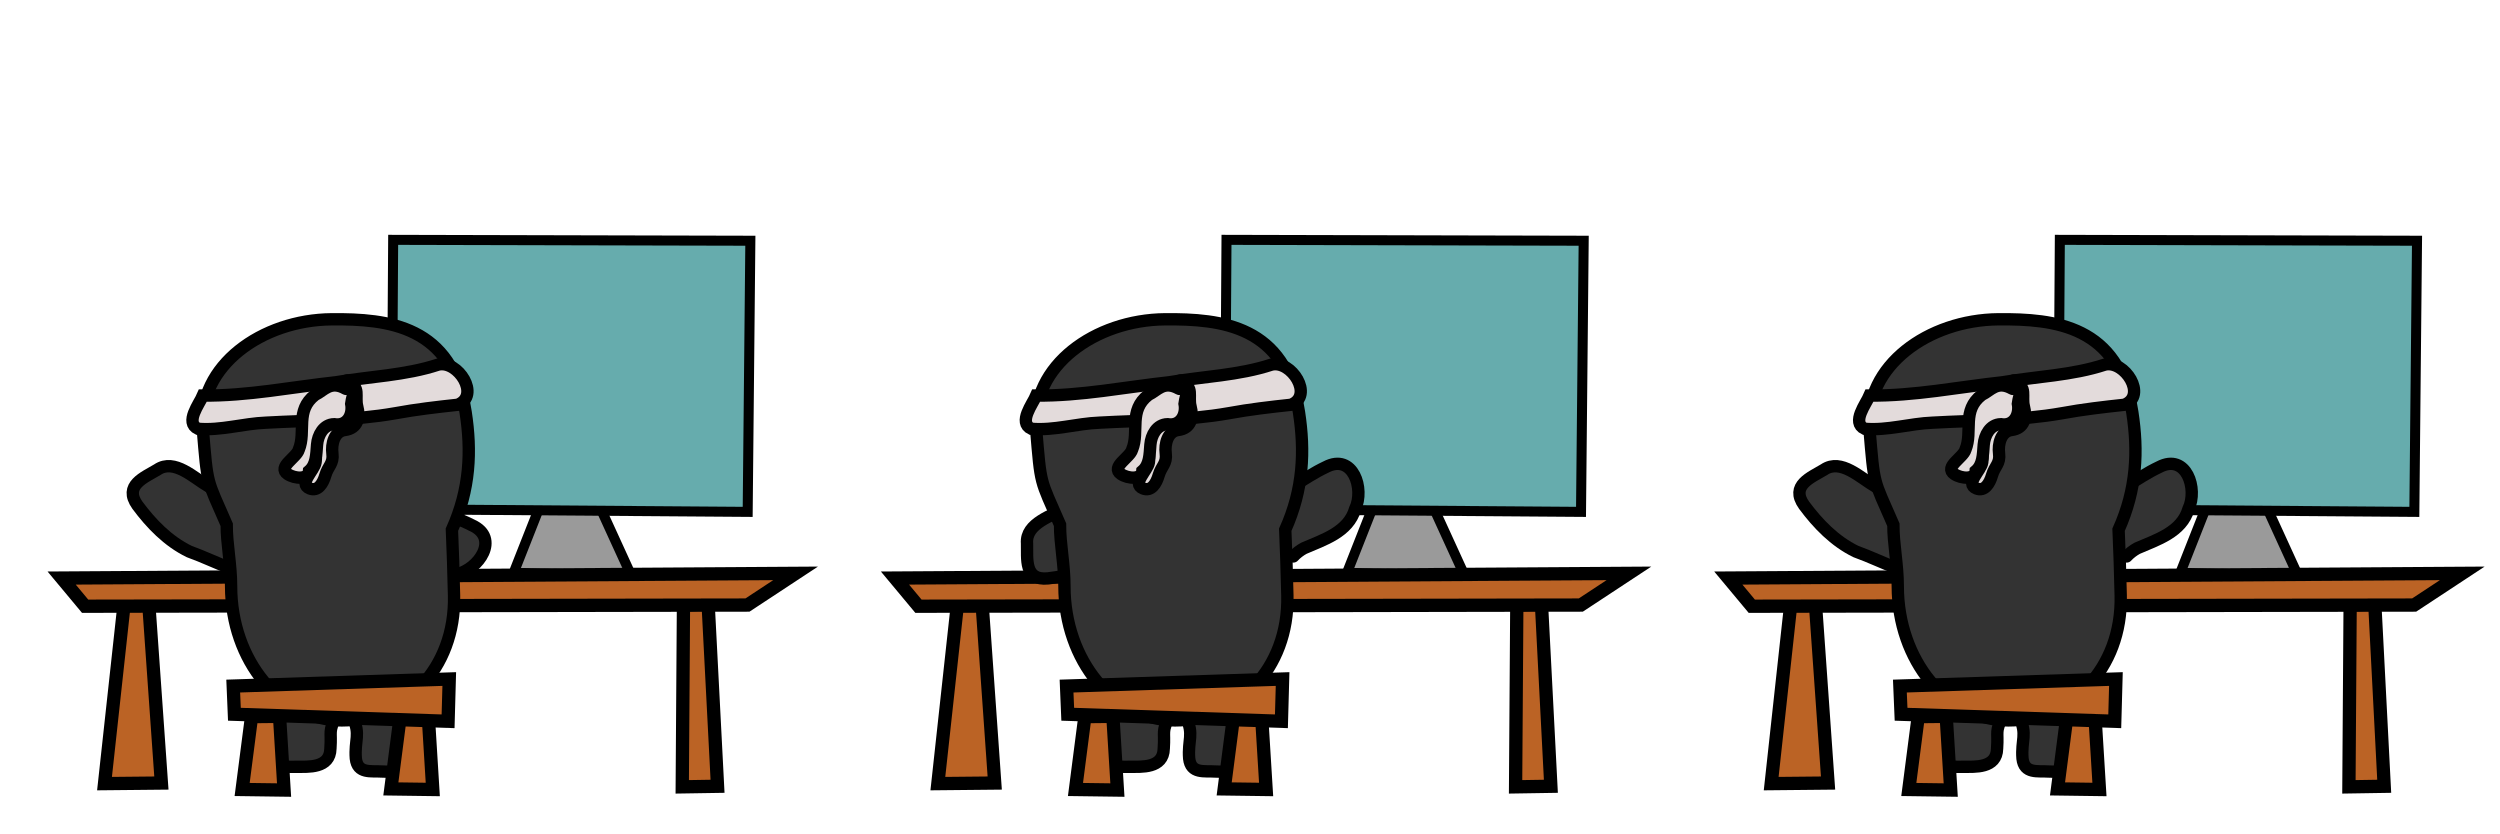
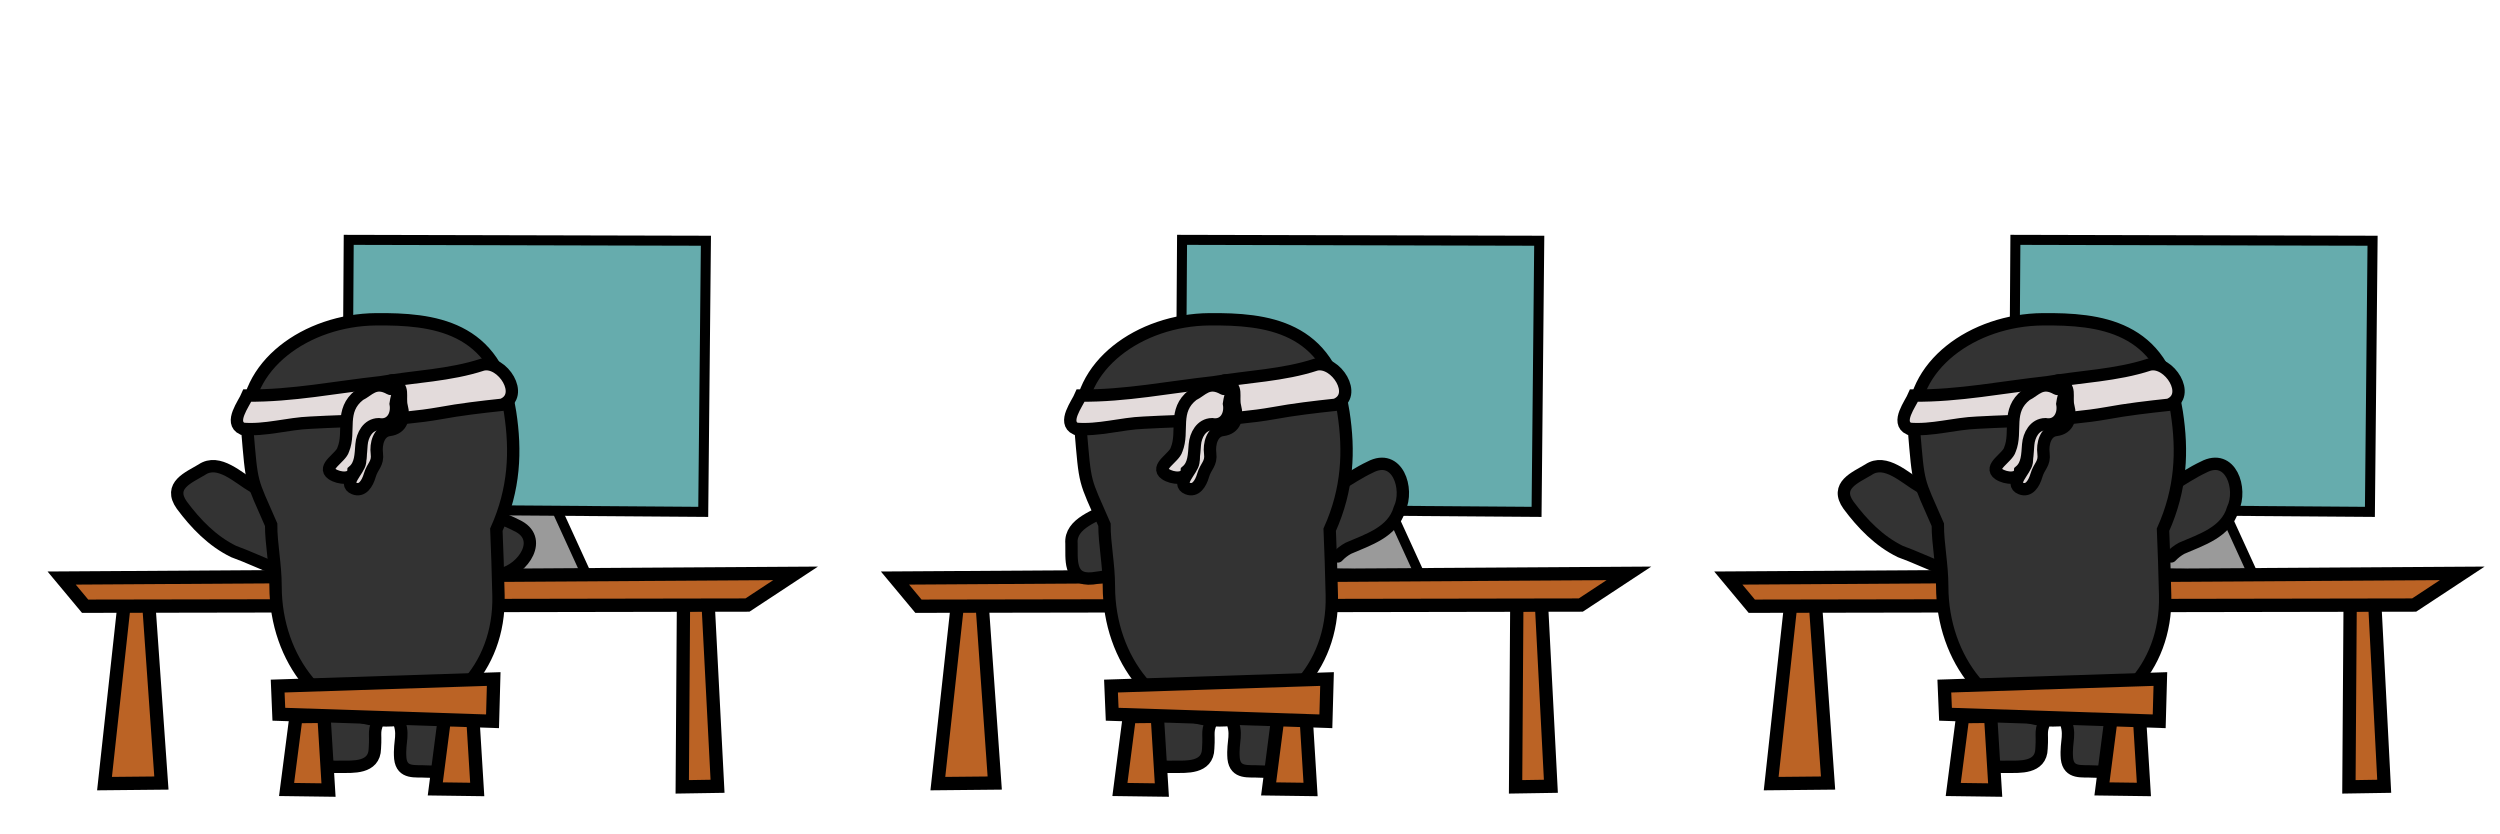
<svg xmlns="http://www.w3.org/2000/svg" xmlns:xlink="http://www.w3.org/1999/xlink" width="450" height="150" id="svg2" version="1.1">
  <defs id="defs4">
    <clipPath id="clipPath35681" clipPathUnits="userSpaceOnUse">
      <path style="fill:#6aa0d7;fill-opacity:0.706;stroke:none" d="m 451.178,654.236 50,0 0,45 0,0 -50,0 z" id="path35683" />
    </clipPath>
    <clipPath id="clipPath35657" clipPathUnits="userSpaceOnUse">
      <path id="path35659" d="m 405.84,654.236 45,0 0,45 0,0 -45,0 z" style="fill:#6aa0d7;fill-opacity:0.706;stroke:none" />
    </clipPath>
    <clipPath id="clipPath35653" clipPathUnits="userSpaceOnUse">
      <path style="fill:#6aa0d7;fill-opacity:0.708;stroke:none" d="m 365.84,654.236 40,0 0,45 -40,0 z" id="path35655" />
    </clipPath>
    <clipPath id="clipPath35607" clipPathUnits="userSpaceOnUse">
      <path style="fill:#6aa0d7;fill-opacity:0.706;stroke:none" d="m 320.84,654.236 45,0 0,45 -45,0 z" id="path35609" />
    </clipPath>
    <clipPath id="clipPath35561" clipPathUnits="userSpaceOnUse">
      <path style="fill:#6aa0d7;fill-opacity:0.706;stroke:none" d="m 405.84,604.236 45,0 0,50 -45,0 z" id="path35563" />
    </clipPath>
    <clipPath id="clipPath35515" clipPathUnits="userSpaceOnUse">
      <path id="path35517" d="m 365.84,604.236 40,0 0,50 -40,0 z" style="fill:#6aa0d7;fill-opacity:0.708;stroke:none" />
    </clipPath>
    <clipPath id="clipPath35469" clipPathUnits="userSpaceOnUse">
      <path id="path35471" d="m 320.84,604.236 45,0 0,50 -45,0 z" style="fill:#6aa0d7;fill-opacity:0.706;stroke:none" />
    </clipPath>
    <clipPath id="clipPath11043" clipPathUnits="userSpaceOnUse">
      <path id="path11045" d="m 875.009,1112.172 50,0 0,45 -50,0 z" style="fill:#6aa0d7;fill-opacity:0.706;stroke:none" />
    </clipPath>
    <clipPath id="clipPath11039" clipPathUnits="userSpaceOnUse">
      <path style="fill:#6aa0d7;fill-opacity:0.706;stroke:none" d="m 875.009,1072.172 50,0 0,46 0,-6 -50,0 z" id="path11041" />
    </clipPath>
    <clipPath id="clipPath10967" clipPathUnits="userSpaceOnUse">
      <path id="path10969" d="m 875.009,1027.172 50,0 0,45 0,0 -50,0 z" style="fill:#6aa0d7;fill-opacity:0.706;stroke:none" />
    </clipPath>
    <clipPath id="clipPath10801" clipPathUnits="userSpaceOnUse">
      <path id="path10803" d="m 829.958,977.134 45,0 0,50 -45,0 z" style="fill:#6aa0d7;fill-opacity:0.706;stroke:none" />
    </clipPath>
    <clipPath id="clipPath10797" clipPathUnits="userSpaceOnUse">
      <path style="fill:#6aa0d7;fill-opacity:0.708;stroke:none" d="m 789.958,977.134 40,0 0,50 -40,0 z" id="path10799" />
    </clipPath>
    <clipPath id="clipPath10723" clipPathUnits="userSpaceOnUse">
      <path style="fill:#6aa0d7;fill-opacity:0.706;stroke:none" d="m 744.958,977.134 45,0 0,50 -45,0 z" id="path10725" />
    </clipPath>
    <clipPath id="clipPath10579" clipPathUnits="userSpaceOnUse">
      <path style="fill:#6aa0d7;fill-opacity:0.706;stroke:none" d="m 829.918,1112.279 45,0 0,45 -45,0 z" id="path10581" />
    </clipPath>
    <clipPath id="clipPath10383" clipPathUnits="userSpaceOnUse">
      <path id="path10385" d="m 789.918,1112.279 40,0 0,45 -40,0 z" style="fill:#6aa0d7;fill-opacity:0.708;stroke:none" />
    </clipPath>
    <clipPath id="clipPath10187" clipPathUnits="userSpaceOnUse">
      <path id="path10189" d="m 744.918,1112.279 45,0 0,45 -45,0 z" style="fill:#6aa0d7;fill-opacity:0.706;stroke:none" />
    </clipPath>
    <clipPath id="clipPath9991" clipPathUnits="userSpaceOnUse">
      <path style="fill:#6aa0d7;fill-opacity:0.706;stroke:none" d="m 744.918,1072.279 45,0 0,40 -45,0 z" id="path9993" />
    </clipPath>
    <clipPath id="clipPath9795" clipPathUnits="userSpaceOnUse">
      <path id="path9797" d="m 744.918,1027.279 45,0 0,45 -45,0 z" style="fill:#6aa0d7;fill-opacity:0.706;stroke:none" />
    </clipPath>
    <clipPath id="clipPath9599" clipPathUnits="userSpaceOnUse">
      <path id="path9601" d="m 789.918,1027.279 40,0 0,45 -40,0 z" style="fill:#6aa0d7;fill-opacity:0.708;stroke:none" />
    </clipPath>
    <clipPath id="clipPath9403" clipPathUnits="userSpaceOnUse">
      <path style="fill:#6aa0d7;fill-opacity:0.706;stroke:none" d="m 829.918,1027.279 45,0 0,45 0,0 -45,0 z" id="path9405" />
    </clipPath>
    <clipPath id="clipPath9207" clipPathUnits="userSpaceOnUse">
      <path id="path9209" d="m 829.918,1072.279 45,0 0,46 0,-6 -45,0 z" style="fill:#6aa0d7;fill-opacity:0.706;stroke:none" />
    </clipPath>
    <clipPath id="clipPath9011" clipPathUnits="userSpaceOnUse">
      <path style="fill:#6aa0d7;fill-opacity:0.708;stroke:none" d="m 789.918,1072.279 40,0 0,40 -40,0 z" id="path9013" />
    </clipPath>
    <clipPath id="clipPath25344" clipPathUnits="userSpaceOnUse">
      <path style="fill:#6aa0d7;fill-opacity:0.708;stroke:none" d="m 467.833,1021.652 40,0 0,40 -40,0 z" id="path25346" />
    </clipPath>
    <clipPath id="clipPath25340" clipPathUnits="userSpaceOnUse">
      <path id="path25342" d="m 507.833,1021.652 45,0 0,46 0,-6 -45,0 z" style="fill:#6aa0d7;fill-opacity:0.706;stroke:none" />
    </clipPath>
    <clipPath id="clipPath25208" clipPathUnits="userSpaceOnUse">
      <path style="fill:#6aa0d7;fill-opacity:0.706;stroke:none" d="m 507.833,1061.652 45,0 0,45 -45,0 z" id="path25210" />
    </clipPath>
    <clipPath id="clipPath25076" clipPathUnits="userSpaceOnUse">
      <path id="path25078" d="m 467.833,1061.652 40,0 0,45 -40,0 z" style="fill:#6aa0d7;fill-opacity:0.708;stroke:none" />
    </clipPath>
    <clipPath id="clipPath24944" clipPathUnits="userSpaceOnUse">
      <path id="path24946" d="m 422.833,1061.652 45,0 0,45 -45,0 z" style="fill:#6aa0d7;fill-opacity:0.706;stroke:none" />
    </clipPath>
    <clipPath id="clipPath24812" clipPathUnits="userSpaceOnUse">
      <path style="fill:#6aa0d7;fill-opacity:0.706;stroke:none" d="m 422.833,1021.652 45,0 0,40 -45,0 z" id="path24814" />
    </clipPath>
    <clipPath id="clipPath24680" clipPathUnits="userSpaceOnUse">
      <path id="path24682" d="m 422.833,976.652 45,0 0,45 -45,0 z" style="fill:#6aa0d7;fill-opacity:0.706;stroke:none" />
    </clipPath>
    <clipPath id="clipPath24548" clipPathUnits="userSpaceOnUse">
      <path id="path24550" d="m 467.833,976.652 40,0 0,45 -40,0 z" style="fill:#6aa0d7;fill-opacity:0.708;stroke:none" />
    </clipPath>
    <clipPath id="clipPath24416" clipPathUnits="userSpaceOnUse">
      <path style="fill:#6aa0d7;fill-opacity:0.706;stroke:none" d="m 507.833,976.652 45,0 0,45 0,0 -45,0 z" id="path24418" />
    </clipPath>
    <clipPath id="clipPath24284" clipPathUnits="userSpaceOnUse">
      <path id="path24286" d="m 552.833,1111.652 50,0 0,45 -50,0 z" style="fill:#6aa0d7;fill-opacity:0.706;stroke:none" />
    </clipPath>
    <clipPath id="clipPath24280" clipPathUnits="userSpaceOnUse">
      <path style="fill:#6aa0d7;fill-opacity:0.706;stroke:none" d="m 552.833,1071.652 50,0 0,46 0,-6 -50,0 z" id="path24282" />
    </clipPath>
    <clipPath id="clipPath24216" clipPathUnits="userSpaceOnUse">
      <path id="path24218" d="m 552.833,1026.652 50,0 0,45 0,0 -50,0 z" style="fill:#6aa0d7;fill-opacity:0.706;stroke:none" />
    </clipPath>
    <clipPath id="clipPath24152" clipPathUnits="userSpaceOnUse">
      <path style="fill:#6aa0d7;fill-opacity:0.706;stroke:none" d="m 547.833,1136.652 45,0 0,50 -45,0 z" id="path24154" />
    </clipPath>
    <clipPath id="clipPath24096" clipPathUnits="userSpaceOnUse">
      <path style="fill:#6aa0d7;fill-opacity:0.708;stroke:none" d="m 592.833,1136.652 40,0 0,50 -40,0 z" id="path24098" />
    </clipPath>
    <clipPath id="clipPath24040" clipPathUnits="userSpaceOnUse">
      <path id="path24042" d="m 632.833,1136.652 45,0 0,50 -45,0 z" style="fill:#6aa0d7;fill-opacity:0.706;stroke:none" />
    </clipPath>
    <clipPath id="clipPath16027" clipPathUnits="userSpaceOnUse">
      <path id="path16029" d="m 451.173,737.752 50,0 0,45 -50,0 z" style="fill:#6aa0d7;fill-opacity:0.706;stroke:none" />
    </clipPath>
    <clipPath id="clipPath16023" clipPathUnits="userSpaceOnUse">
      <path style="fill:#6aa0d7;fill-opacity:0.706;stroke:none" d="m 451.173,697.752 50,0 0,46 0,-6 -50,0 z" id="path16025" />
    </clipPath>
    <clipPath id="clipPath15999" clipPathUnits="userSpaceOnUse">
      <path id="path16001" d="m 451.173,652.752 50,0 0,45 0,0 -50,0 z" style="fill:#6aa0d7;fill-opacity:0.706;stroke:none" />
    </clipPath>
    <clipPath id="clipPath15935" clipPathUnits="userSpaceOnUse">
      <path style="fill:#6aa0d7;fill-opacity:0.706;stroke:none" d="m 405.755,737.618 45,0 0,45 -45,0 z" id="path15937" />
    </clipPath>
    <clipPath id="clipPath15889" clipPathUnits="userSpaceOnUse">
      <path id="path15891" d="m 365.755,737.618 40,0 0,45 -40,0 z" style="fill:#6aa0d7;fill-opacity:0.708;stroke:none" />
    </clipPath>
    <clipPath id="clipPath15843" clipPathUnits="userSpaceOnUse">
      <path id="path15845" d="m 320.755,737.618 45,0 0,45 -45,0 z" style="fill:#6aa0d7;fill-opacity:0.706;stroke:none" />
    </clipPath>
    <clipPath id="clipPath15797" clipPathUnits="userSpaceOnUse">
      <path id="path15799" d="m 405.755,697.618 45,0 0,46 0,-6 -45,0 z" style="fill:#6aa0d7;fill-opacity:0.706;stroke:none" />
    </clipPath>
    <clipPath id="clipPath15579" clipPathUnits="userSpaceOnUse">
      <path style="fill:#6aa0d7;fill-opacity:0.708;stroke:none" d="m 365.755,697.618 40,0 0,40 -40,0 z" id="path15581" />
    </clipPath>
    <clipPath id="clipPath15533" clipPathUnits="userSpaceOnUse">
      <path style="fill:#6aa0d7;fill-opacity:0.706;stroke:none" d="m 320.755,697.618 45,0 0,40 -45,0 z" id="path15535" />
    </clipPath>
    <clipPath id="clipPath15487" clipPathUnits="userSpaceOnUse">
      <path style="fill:#6aa0d7;fill-opacity:0.706;stroke:none" d="m 405.755,652.618 45,0 0,45 0,0 -45,0 z" id="path15489" />
    </clipPath>
    <clipPath id="clipPath15397" clipPathUnits="userSpaceOnUse">
      <path id="path15399" d="m 365.755,652.618 40,0 0,45 -40,0 z" style="fill:#6aa0d7;fill-opacity:0.708;stroke:none" />
    </clipPath>
    <clipPath id="clipPath15351" clipPathUnits="userSpaceOnUse">
      <path id="path15353" d="m 320.755,652.618 45,0 0,45 -45,0 z" style="fill:#6aa0d7;fill-opacity:0.706;stroke:none" />
    </clipPath>
    <clipPath id="clipPath15263" clipPathUnits="userSpaceOnUse">
      <path id="path15265" d="m 404.827,607.315 45,0 0,50 -45,0 z" style="fill:#6aa0d7;fill-opacity:0.706;stroke:none" />
    </clipPath>
    <clipPath id="clipPath15217" clipPathUnits="userSpaceOnUse">
      <path style="fill:#6aa0d7;fill-opacity:0.708;stroke:none" d="m 364.827,607.315 40,0 0,50 -40,0 z" id="path15219" />
    </clipPath>
    <clipPath id="clipPath15171" clipPathUnits="userSpaceOnUse">
      <path style="fill:#6aa0d7;fill-opacity:0.706;stroke:none" d="m 319.827,607.315 45,0 0,50 -45,0 z" id="path15173" />
    </clipPath>
    <clipPath id="clipPath14951" clipPathUnits="userSpaceOnUse">
      <path id="path14953" d="m 367.282,654.181 40,0 0,45 -40,0 z" style="fill:#6aa0d7;fill-opacity:0.708;stroke:none" />
    </clipPath>
    <clipPath id="clipPath14859" clipPathUnits="userSpaceOnUse">
      <path id="path14861" d="m 320.282,654.181 45,0 0,45 -45,0 z" style="fill:#6aa0d7;fill-opacity:0.706;stroke:none" />
    </clipPath>
    <clipPath id="clipPath13890-4" clipPathUnits="userSpaceOnUse">
      <path style="fill:#462813;fill-opacity:0.14;stroke:#000000;stroke-width:2;stroke-linecap:round;stroke-linejoin:round;stroke-miterlimit:4;stroke-opacity:1" d="m 284.827,632.236 45,0 0,50 -45,0 z" id="path13892-8" />
    </clipPath>
    <clipPath id="clipPath13890" clipPathUnits="userSpaceOnUse">
      <path style="fill:#462813;fill-opacity:0.14;stroke:#000000;stroke-width:2;stroke-linecap:round;stroke-linejoin:round;stroke-miterlimit:4;stroke-opacity:1" d="m 284.827,632.236 45,0 0,50 -45,0 z" id="path13892" />
    </clipPath>
    <clipPath id="clipPath13883" clipPathUnits="userSpaceOnUse">
      <path id="path13885" d="m 242.827,632.236 40,0 0,50 -40,0 z" style="fill:#462813;fill-opacity:0.14;stroke:#000000;stroke-width:2;stroke-linecap:round;stroke-linejoin:round;stroke-miterlimit:4;stroke-opacity:1" />
    </clipPath>
    <clipPath id="clipPath13878" clipPathUnits="userSpaceOnUse">
      <path style="fill:#462813;fill-opacity:0.14;stroke:#000000;stroke-width:2;stroke-linecap:round;stroke-linejoin:round;stroke-miterlimit:4;stroke-opacity:1" d="m 195.827,632.236 45,0 0,50 -45,0 z" id="path13880" />
    </clipPath>
    <clipPath id="clipPath13687" clipPathUnits="userSpaceOnUse">
      <path id="path13689" d="m 195.827,632.236 45,0 0,45 -45,0 z" style="fill:#462813;fill-opacity:0.14;stroke:#000000;stroke-width:2;stroke-linecap:round;stroke-linejoin:round;stroke-miterlimit:4;stroke-opacity:1" />
    </clipPath>
    <radialGradient xlink:href="#linearGradient3847-4" id="radialGradient3889" gradientUnits="userSpaceOnUse" cx="25" cy="25" fx="25" fy="25" r="15" />
    <linearGradient id="linearGradient3847-4">
      <stop id="stop3849-1" offset="0" style="stop-color:#ffff00;stop-opacity:1;" />
      <stop id="stop3851-7" offset="1" style="stop-color:#ffff00;stop-opacity:0;" />
    </linearGradient>
    <radialGradient gradientUnits="userSpaceOnUse" r="15" fy="25" fx="25" cy="25" cx="25" id="radialGradient3853-0" xlink:href="#linearGradient3847-4" />
    <radialGradient gradientUnits="userSpaceOnUse" r="15" fy="25" fx="25" cy="25" cx="25" id="radialGradient3853" xlink:href="#linearGradient3847" />
    <linearGradient id="linearGradient3847">
      <stop id="stop3849" offset="0" style="stop-color:#ffff00;stop-opacity:1;" />
      <stop id="stop3851" offset="1" style="stop-color:#ffff00;stop-opacity:0;" />
    </linearGradient>
  </defs>
  <g id="layer1" transform="translate(0,-902.3622)">
    <g id="g4324-3-10-1" transform="matrix(0.6695572,-0.1148134,0.1148134,0.6695572,-241.8494,992.9274)" style="stroke-width:2.738;stroke-miterlimit:4;stroke-dasharray:none" />
    <g transform="matrix(1.971571,0.3360175,0.3360175,-1.971571,-192.4998,2517.732)" id="g8772" />
    <g id="layer1-5" transform="matrix(2,0,0,2,-244.0469,-1020.786)" />
    <g id="g27363">
      <path style="fill:#bb6325;fill-opacity:1;stroke:#000000;stroke-width:2.391;stroke-linecap:butt;stroke-linejoin:miter;stroke-miterlimit:4;stroke-dasharray:none;stroke-opacity:1" d="m 123.024,1011.298 -0.219,32.696 6.353,-0.102 -1.696,-32.841 z" id="path8233-6-3-3" />
      <path style="fill:#bb6325;fill-opacity:1;stroke:#000000;stroke-width:2.391;stroke-linecap:butt;stroke-linejoin:miter;stroke-miterlimit:4;stroke-dasharray:none;stroke-opacity:1" d="m 22.319,1011.315 -3.506,32.098 10.238,-0.102 -2.293,-32.542 z" id="path8233-6-3" />
-       <path style="fill:#9a9a9a;fill-opacity:1;stroke:#000000;stroke-width:1.804px;stroke-linecap:butt;stroke-linejoin:miter;stroke-opacity:1" d="m 108.354,994.42 5.278,11.543 -21.177,-0.496 4.544,-11.524" id="path8530-9" />
-       <path style="fill:#66acad;fill-opacity:1;stroke:#000000;stroke-width:1.804px;stroke-linecap:butt;stroke-linejoin:miter;stroke-opacity:1" d="m 70.77,945.535 -0.32,48.487 64.133,0.477 0.48,-48.805 z" id="path8291-3" />
+       <path style="fill:#9a9a9a;fill-opacity:1;stroke:#000000;stroke-width:1.804px;stroke-linecap:butt;stroke-linejoin:miter;stroke-opacity:1" d="m 100.354,994.42 5.278,11.543 -21.177,-0.496 4.544,-11.524" id="path8530-9" />
+       <path style="fill:#66acad;fill-opacity:1;stroke:#000000;stroke-width:1.804px;stroke-linecap:butt;stroke-linejoin:miter;stroke-opacity:1" d="m 62.77,945.535 -0.32,48.487 64.133,0.477 0.48,-48.805 z" id="path8291-3" />
      <path style="fill:#bb6325;fill-opacity:1;stroke:#000000;stroke-width:2.391px;stroke-linecap:butt;stroke-linejoin:miter;stroke-opacity:1" d="m 11.095,1006.412 132.114,-0.845 -8.665,5.706 -119.223,0.21 z" id="path8233-64" />
-       <path id="path4025-5-4-4-6-7-0-2-3-4-7-9-9" d="m 46.686,1021.379 c 1.512,2.66 0.866,11.46 0.83,14.564 -0.051,4.437 2.63,4.487 5.915,4.444 1.971,-0.024 5.975,0.336 6.045,-3.286 0.229,-3.359 -0.426,-2.755 1.019,-5.956" style="fill:#333333;stroke:#000000;stroke-width:2.224;stroke-linecap:round;stroke-linejoin:miter;stroke-miterlimit:4;stroke-dasharray:none;stroke-opacity:1" />
-       <path id="path4025-7-2-5-8-9-4-7-8-1-0-1-6-1" d="m 74.944,1021.681 c 0.164,3.254 0.737,12.803 0.532,17.014 0.155,2.101 -4.132,2.729 -6.765,2.54 -1.909,-0.136 -4.345,0.454 -4.661,-2.341 -0.264,-3.357 0.911,-4.275 -0.567,-7.462" style="fill:#333333;stroke:#000000;stroke-width:2.224;stroke-linecap:butt;stroke-linejoin:miter;stroke-miterlimit:4;stroke-dasharray:none;stroke-opacity:1" />
-       <path style="fill:#bb6325;fill-opacity:1;stroke:#000000;stroke-width:2.391;stroke-linecap:butt;stroke-linejoin:miter;stroke-miterlimit:4;stroke-dasharray:none;stroke-opacity:1" d="m 77.085,1031.199 0.816,13.269 -7.548,-0.103 1.696,-13.115 z" id="path8233-6-7" />
-       <path style="fill:#bb6325;fill-opacity:1;stroke:#000000;stroke-width:2.391;stroke-linecap:butt;stroke-linejoin:miter;stroke-miterlimit:4;stroke-dasharray:none;stroke-opacity:1" d="m 50.317,1031.303 0.816,13.269 -7.548,-0.102 1.696,-13.115 z" id="path8233-6" />
-       <path id="path4051-8-1-8-8-3-8-0-3-0-5-1-8-6" d="m 41.76,1004.76 c -2.603,-0.968 -5.103,-2.188 -7.709,-3.127 -3.807,-1.852 -6.823,-4.977 -9.313,-8.327 -2.546,-3.575 1.284,-5 3.584,-6.4 3.07,-2.087 6.619,1.53 9.295,3.059 1.758,0.499 3.532,2.369 5.427,1.346" style="fill:#333333;stroke:#000000;stroke-width:2.224;stroke-linecap:round;stroke-linejoin:miter;stroke-miterlimit:4;stroke-dasharray:none;stroke-opacity:1" />
-       <path id="path4336-7-3-8-1-7-8-5" d="m 72.856,991.222 c 3.561,2.855 8.155,3.657 12.119,5.702 5.043,2.311 1.189,7.952 -2.764,8.79 -4.05,1.573 -7.83,-1.14 -11.21,-3.005 -0.738,-0.325 -1.528,-0.542 -2.331,-0.614" style="fill:#333333;stroke:#000000;stroke-width:2.224;stroke-linecap:round;stroke-linejoin:miter;stroke-miterlimit:4;stroke-dasharray:none;stroke-opacity:1" />
-       <path id="path2985-6-6-0-8-7-5-9-7-2-7-9-3" d="m 59.704,959.834 c -12.57,0.105 -24.163,8.396 -23.209,19.685 0.882,10.44 0.621,8.816 4.311,17.29 -0.012,3.482 0.794,7.124 0.794,11.083 0,13.335 8.898,24.145 19.907,24.145 11.009,0 20.532,-9.147 20.22,-22.478 -0.105,-4.464 -0.221,-8.19 -0.382,-11.847 3.29,-7.324 3.541,-14.193 2.473,-21.132 -2.405,-15.625 -13.962,-16.832 -24.113,-16.746 z" style="fill:#333333;stroke:#000000;stroke-width:2.224;stroke-miterlimit:4;stroke-dasharray:none;stroke-opacity:1" />
-       <path id="path4358-8-7-7-5-8-7-1-6" d="m 36.52,973.562 c 8.03,0.088 15.987,-1.527 23.956,-2.395 6.119,-1.043 12.508,-1.236 18.388,-3.17 3.569,-0.875 7.691,5.589 3.52,7.223 -3.749,0.403 -7.487,0.834 -11.213,1.523 -7.695,1.359 -15.507,1.265 -23.276,1.699 -4.1,0.153 -8.162,1.461 -12.252,1.102 -2.422,-1.141 0.248,-4.483 0.877,-5.982 z" style="fill:#e3dbdb;fill-opacity:1;stroke:#000000;stroke-width:2.223;stroke-linecap:butt;stroke-linejoin:miter;stroke-miterlimit:4;stroke-dasharray:none;stroke-opacity:1" />
-       <g style="fill:#e3dbdb;stroke-width:2.738;stroke-miterlimit:4;stroke-dasharray:none" transform="matrix(0.8121308,0,0,0.8121308,-351.4308,790.4602)" id="g4324-3-2-6-8-4">
+       <path id="path4025-5-4-4-6-7-0-2-3-4-7-9-9" d="m 54.686,1021.379 c 1.512,2.66 0.866,11.46 0.83,14.564 -0.051,4.437 2.63,4.487 5.915,4.444 1.971,-0.024 5.975,0.336 6.045,-3.286 0.229,-3.359 -0.426,-2.755 1.019,-5.956" style="fill:#333333;stroke:#000000;stroke-width:2.224;stroke-linecap:round;stroke-linejoin:miter;stroke-miterlimit:4;stroke-dasharray:none;stroke-opacity:1" />
+       <path id="path4025-7-2-5-8-9-4-7-8-1-0-1-6-1" d="m 82.944,1021.681 c 0.164,3.254 0.737,12.803 0.532,17.014 0.155,2.101 -4.132,2.729 -6.765,2.54 -1.909,-0.136 -4.345,0.454 -4.661,-2.341 -0.264,-3.357 0.911,-4.275 -0.567,-7.462" style="fill:#333333;stroke:#000000;stroke-width:2.224;stroke-linecap:butt;stroke-linejoin:miter;stroke-miterlimit:4;stroke-dasharray:none;stroke-opacity:1" />
+       <path style="fill:#bb6325;fill-opacity:1;stroke:#000000;stroke-width:2.391;stroke-linecap:butt;stroke-linejoin:miter;stroke-miterlimit:4;stroke-dasharray:none;stroke-opacity:1" d="m 85.085,1031.199 0.816,13.269 -7.548,-0.103 1.696,-13.115 z" id="path8233-6-7" />
+       <path style="fill:#bb6325;fill-opacity:1;stroke:#000000;stroke-width:2.391;stroke-linecap:butt;stroke-linejoin:miter;stroke-miterlimit:4;stroke-dasharray:none;stroke-opacity:1" d="m 58.317,1031.303 0.816,13.269 -7.548,-0.102 1.696,-13.115 z" id="path8233-6" />
+       <path id="path4051-8-1-8-8-3-8-0-3-0-5-1-8-6" d="m 49.76,1004.76 c -2.603,-0.968 -5.103,-2.188 -7.709,-3.127 -3.807,-1.852 -6.823,-4.977 -9.313,-8.327 -2.546,-3.575 1.284,-5 3.584,-6.4 3.07,-2.087 6.619,1.53 9.295,3.059 1.758,0.499 3.532,2.369 5.427,1.346" style="fill:#333333;stroke:#000000;stroke-width:2.224;stroke-linecap:round;stroke-linejoin:miter;stroke-miterlimit:4;stroke-dasharray:none;stroke-opacity:1" />
+       <path id="path4336-7-3-8-1-7-8-5" d="m 80.856,991.222 c 3.561,2.855 8.155,3.657 12.119,5.702 5.043,2.311 1.189,7.952 -2.764,8.79 -4.05,1.573 -7.83,-1.14 -11.211,-3.005 -0.738,-0.325 -1.528,-0.542 -2.331,-0.614" style="fill:#333333;stroke:#000000;stroke-width:2.224;stroke-linecap:round;stroke-linejoin:miter;stroke-miterlimit:4;stroke-dasharray:none;stroke-opacity:1" />
+       <path id="path2985-6-6-0-8-7-5-9-7-2-7-9-3" d="m 67.704,959.834 c -12.57,0.105 -24.163,8.396 -23.209,19.685 0.882,10.44 0.621,8.816 4.311,17.29 -0.012,3.482 0.794,7.124 0.794,11.083 0,13.335 8.898,24.145 19.907,24.145 11.009,0 20.532,-9.147 20.22,-22.478 -0.105,-4.464 -0.221,-8.19 -0.382,-11.847 3.29,-7.324 3.541,-14.193 2.473,-21.132 -2.405,-15.625 -13.962,-16.832 -24.113,-16.746 z" style="fill:#333333;stroke:#000000;stroke-width:2.224;stroke-miterlimit:4;stroke-dasharray:none;stroke-opacity:1" />
+       <path id="path4358-8-7-7-5-8-7-1-6" d="m 44.52,973.562 c 8.03,0.088 15.987,-1.527 23.956,-2.395 6.119,-1.043 12.508,-1.236 18.388,-3.17 3.569,-0.875 7.691,5.589 3.52,7.223 -3.749,0.403 -7.487,0.834 -11.213,1.523 -7.695,1.359 -15.507,1.265 -23.276,1.699 -4.1,0.153 -8.162,1.461 -12.252,1.102 -2.422,-1.141 0.248,-4.483 0.877,-5.982 z" style="fill:#e3dbdb;fill-opacity:1;stroke:#000000;stroke-width:2.223;stroke-linecap:butt;stroke-linejoin:miter;stroke-miterlimit:4;stroke-dasharray:none;stroke-opacity:1" />
+       <g style="fill:#e3dbdb;stroke-width:2.738;stroke-miterlimit:4;stroke-dasharray:none" transform="matrix(0.8121308,0,0,0.8121308,-343.4308,790.4602)" id="g4324-3-2-6-8-4">
        <path style="fill:#e3dbdb;fill-opacity:1;stroke:#000000;stroke-width:2.738;stroke-linecap:butt;stroke-linejoin:miter;stroke-miterlimit:4;stroke-dasharray:none;stroke-opacity:1" d="m 510.047,224.89 c -3.747,-1.192 -4.84,1.129 -6.376,2.735 -3.909,4.087 -0.375,8.298 -0.996,12.616 -0.263,1.83 -3.89,4.766 -1.303,5.81 1.806,0.729 2.928,-1.068 3.464,-2.917 0.598,-2.063 1.861,-2.561 1.564,-4.841 -0.272,-2.087 0.415,-4.908 2.766,-5.201 2.83,-0.353 3.389,-2.756 2.738,-5.235 -0.552,-2.104 0.733,-4.658 -1.935,-4.855 -0.459,-0.034 0.516,2.027 0.079,1.888 z" id="path3141-9-5-8-7-3-0-2-0-6" />
        <path style="fill:#e3dbdb;fill-opacity:1;stroke:#000000;stroke-width:2.738;stroke-linecap:butt;stroke-linejoin:miter;stroke-miterlimit:4;stroke-dasharray:none;stroke-opacity:1" d="m 509.364,223.968 c -3.414,-1.952 -4.796,0.397 -6.806,1.345 -4.471,3.463 -1.948,8.096 -3.605,12.131 -0.486,1.784 -4.794,3.843 -2.486,5.411 1.619,1.083 4.594,1.251 4.743,-0.668 1.631,-1.398 1.608,-3.578 1.793,-5.871 0.17,-2.097 1.421,-4.458 3.79,-4.51 2.808,0.499 4.249,-2.031 3.77,-4.548 0.261,-2.159 1.688,-4.402 -0.88,-5.152 -0.442,-0.129 0.084,2.086 -0.317,1.863 z" id="path3141-9-4-5-3-8-8-1-8" />
      </g>
-       <path style="fill:#bb6325;fill-opacity:1;stroke:#000000;stroke-width:2.391px;stroke-linecap:butt;stroke-linejoin:miter;stroke-opacity:1" d="m 41.98,1025.855 38.886,-1.268 -0.211,7.608 -38.463,-1.268 z" id="path8233" />
+       <path style="fill:#bb6325;fill-opacity:1;stroke:#000000;stroke-width:2.391px;stroke-linecap:butt;stroke-linejoin:miter;stroke-opacity:1" d="m 49.98,1025.855 38.886,-1.268 -0.211,7.608 -38.463,-1.268 z" id="path8233" />
    </g>
    <g id="g27238">
      <path style="fill:#bb6325;fill-opacity:1;stroke:#000000;stroke-width:2.391;stroke-linecap:butt;stroke-linejoin:miter;stroke-miterlimit:4;stroke-dasharray:none;stroke-opacity:1" d="m 273.024,1011.298 -0.219,32.696 6.353,-0.102 -1.696,-32.841 z" id="path8233-6-3-3-3" />
      <path style="fill:#bb6325;fill-opacity:1;stroke:#000000;stroke-width:2.391;stroke-linecap:butt;stroke-linejoin:miter;stroke-miterlimit:4;stroke-dasharray:none;stroke-opacity:1" d="m 172.319,1011.315 -3.506,32.098 10.238,-0.102 -2.293,-32.542 z" id="path8233-6-3-1" />
-       <path style="fill:#9a9a9a;fill-opacity:1;stroke:#000000;stroke-width:1.804px;stroke-linecap:butt;stroke-linejoin:miter;stroke-opacity:1" d="m 258.354,994.42 5.278,11.543 -21.177,-0.496 4.544,-11.524" id="path8530-9-4" />
-       <path style="fill:#66acad;fill-opacity:1;stroke:#000000;stroke-width:1.804px;stroke-linecap:butt;stroke-linejoin:miter;stroke-opacity:1" d="m 220.77,945.535 -0.32,48.487 64.133,0.477 0.48,-48.805 z" id="path8291-3-9" />
+       <path style="fill:#9a9a9a;fill-opacity:1;stroke:#000000;stroke-width:1.804px;stroke-linecap:butt;stroke-linejoin:miter;stroke-opacity:1" d="m 250.354,994.42 5.278,11.543 -21.177,-0.496 4.544,-11.524" id="path8530-9-4" />
+       <path style="fill:#66acad;fill-opacity:1;stroke:#000000;stroke-width:1.804px;stroke-linecap:butt;stroke-linejoin:miter;stroke-opacity:1" d="m 212.77,945.535 -0.32,48.487 64.133,0.477 0.48,-48.805 z" id="path8291-3-9" />
      <path style="fill:#bb6325;fill-opacity:1;stroke:#000000;stroke-width:2.391px;stroke-linecap:butt;stroke-linejoin:miter;stroke-opacity:1" d="m 161.095,1006.412 132.114,-0.845 -8.665,5.706 -119.223,0.21 z" id="path8233-64-2" />
-       <path id="path4025-5-4-4-6-7-0-2-3-4-7-9-9-0" d="m 196.686,1021.379 c 1.512,2.66 0.866,11.46 0.83,14.564 -0.051,4.437 2.63,4.487 5.915,4.444 1.971,-0.024 5.975,0.336 6.045,-3.286 0.229,-3.359 -0.426,-2.755 1.019,-5.956" style="fill:#333333;stroke:#000000;stroke-width:2.224;stroke-linecap:round;stroke-linejoin:miter;stroke-miterlimit:4;stroke-dasharray:none;stroke-opacity:1" />
-       <path id="path4025-7-2-5-8-9-4-7-8-1-0-1-6-1-6" d="m 224.944,1021.681 c 0.164,3.254 0.737,12.803 0.532,17.014 0.155,2.101 -4.132,2.729 -6.765,2.54 -1.909,-0.136 -4.345,0.454 -4.661,-2.341 -0.264,-3.357 0.911,-4.275 -0.567,-7.462" style="fill:#333333;stroke:#000000;stroke-width:2.224;stroke-linecap:butt;stroke-linejoin:miter;stroke-miterlimit:4;stroke-dasharray:none;stroke-opacity:1" />
-       <path style="fill:#bb6325;fill-opacity:1;stroke:#000000;stroke-width:2.391;stroke-linecap:butt;stroke-linejoin:miter;stroke-miterlimit:4;stroke-dasharray:none;stroke-opacity:1" d="m 227.085,1031.199 0.816,13.269 -7.548,-0.103 1.696,-13.115 z" id="path8233-6-7-8" />
-       <path style="fill:#bb6325;fill-opacity:1;stroke:#000000;stroke-width:2.391;stroke-linecap:butt;stroke-linejoin:miter;stroke-miterlimit:4;stroke-dasharray:none;stroke-opacity:1" d="m 200.317,1031.303 0.816,13.269 -7.548,-0.102 1.696,-13.115 z" id="path8233-6-9" />
-       <path id="path4051-8-1-8-8-3-8-0-3-0-5-1-8-6-2" d="m 207.031,997.353 c -2.129,1.783 -4.428,3.35 -6.534,5.15 -3.494,2.391 -7.702,3.465 -11.845,3.969 -4.367,0.442 -3.709,-3.591 -3.787,-6.282 -0.293,-3.701 4.606,-4.994 7.26,-6.561 1.304,-1.28 3.808,-1.896 3.856,-4.049" style="fill:#333333;stroke:#000000;stroke-width:2.224;stroke-linecap:round;stroke-linejoin:miter;stroke-miterlimit:4;stroke-dasharray:none;stroke-opacity:1" />
-       <path id="path4336-7-3-8-1-7-8-5-6" d="m 226.724,992.575 c 4.434,-1.083 7.87,-4.236 11.908,-6.132 4.906,-2.589 7.029,3.905 5.284,7.549 -1.221,4.17 -5.676,5.512 -9.215,7.056 -0.707,0.387 -1.361,0.881 -1.907,1.474" style="fill:#333333;stroke:#000000;stroke-width:2.224;stroke-linecap:round;stroke-linejoin:miter;stroke-miterlimit:4;stroke-dasharray:none;stroke-opacity:1" />
-       <path id="path2985-6-6-0-8-7-5-9-7-2-7-9-3-6" d="m 209.704,959.834 c -12.57,0.105 -24.163,8.396 -23.209,19.685 0.882,10.44 0.621,8.816 4.311,17.29 -0.012,3.482 0.794,7.124 0.794,11.083 0,13.335 8.898,24.145 19.907,24.145 11.009,0 20.532,-9.147 20.22,-22.478 -0.105,-4.464 -0.221,-8.19 -0.382,-11.847 3.29,-7.324 3.541,-14.193 2.473,-21.132 -2.405,-15.625 -13.962,-16.832 -24.113,-16.746 z" style="fill:#333333;stroke:#000000;stroke-width:2.224;stroke-miterlimit:4;stroke-dasharray:none;stroke-opacity:1" />
-       <path id="path4358-8-7-7-5-8-7-1-6-4" d="m 186.52,973.562 c 8.03,0.088 15.987,-1.527 23.956,-2.395 6.119,-1.043 12.508,-1.236 18.388,-3.17 3.569,-0.875 7.691,5.589 3.52,7.223 -3.749,0.403 -7.487,0.834 -11.213,1.523 -7.695,1.359 -15.507,1.265 -23.276,1.699 -4.1,0.153 -8.162,1.461 -12.252,1.102 -2.422,-1.141 0.248,-4.483 0.877,-5.982 z" style="fill:#e3dbdb;fill-opacity:1;stroke:#000000;stroke-width:2.223;stroke-linecap:butt;stroke-linejoin:miter;stroke-miterlimit:4;stroke-dasharray:none;stroke-opacity:1" />
-       <g style="fill:#e3dbdb;stroke-width:2.738;stroke-miterlimit:4;stroke-dasharray:none" transform="matrix(0.8121308,0,0,0.8121308,-201.4308,790.4602)" id="g4324-3-2-6-8-4-9">
+       <path id="path4025-5-4-4-6-7-0-2-3-4-7-9-9-0" d="m 204.686,1021.379 c 1.512,2.66 0.866,11.46 0.83,14.564 -0.051,4.437 2.63,4.487 5.915,4.444 1.971,-0.024 5.975,0.336 6.045,-3.286 0.229,-3.359 -0.426,-2.755 1.019,-5.956" style="fill:#333333;stroke:#000000;stroke-width:2.224;stroke-linecap:round;stroke-linejoin:miter;stroke-miterlimit:4;stroke-dasharray:none;stroke-opacity:1" />
+       <path id="path4025-7-2-5-8-9-4-7-8-1-0-1-6-1-6" d="m 232.944,1021.681 c 0.164,3.254 0.737,12.803 0.532,17.014 0.155,2.101 -4.132,2.729 -6.765,2.54 -1.909,-0.136 -4.345,0.454 -4.661,-2.341 -0.264,-3.357 0.911,-4.275 -0.567,-7.462" style="fill:#333333;stroke:#000000;stroke-width:2.224;stroke-linecap:butt;stroke-linejoin:miter;stroke-miterlimit:4;stroke-dasharray:none;stroke-opacity:1" />
+       <path style="fill:#bb6325;fill-opacity:1;stroke:#000000;stroke-width:2.391;stroke-linecap:butt;stroke-linejoin:miter;stroke-miterlimit:4;stroke-dasharray:none;stroke-opacity:1" d="m 235.085,1031.199 0.816,13.269 -7.548,-0.103 1.696,-13.115 z" id="path8233-6-7-8" />
+       <path style="fill:#bb6325;fill-opacity:1;stroke:#000000;stroke-width:2.391;stroke-linecap:butt;stroke-linejoin:miter;stroke-miterlimit:4;stroke-dasharray:none;stroke-opacity:1" d="m 208.317,1031.303 0.816,13.269 -7.548,-0.102 1.696,-13.115 z" id="path8233-6-9" />
+       <path id="path4051-8-1-8-8-3-8-0-3-0-5-1-8-6-2" d="m 215.031,997.353 c -2.129,1.783 -4.428,3.35 -6.534,5.15 -3.494,2.391 -7.702,3.465 -11.845,3.969 -4.367,0.442 -3.709,-3.591 -3.787,-6.282 -0.293,-3.701 4.606,-4.994 7.26,-6.561 1.304,-1.28 3.808,-1.896 3.856,-4.049" style="fill:#333333;stroke:#000000;stroke-width:2.224;stroke-linecap:round;stroke-linejoin:miter;stroke-miterlimit:4;stroke-dasharray:none;stroke-opacity:1" />
+       <path id="path4336-7-3-8-1-7-8-5-6" d="m 234.724,992.575 c 4.434,-1.083 7.87,-4.236 11.908,-6.132 4.906,-2.589 7.029,3.905 5.284,7.549 -1.221,4.17 -5.676,5.512 -9.215,7.056 -0.707,0.387 -1.361,0.881 -1.907,1.474" style="fill:#333333;stroke:#000000;stroke-width:2.224;stroke-linecap:round;stroke-linejoin:miter;stroke-miterlimit:4;stroke-dasharray:none;stroke-opacity:1" />
+       <path id="path2985-6-6-0-8-7-5-9-7-2-7-9-3-6" d="m 217.704,959.834 c -12.57,0.105 -24.163,8.396 -23.209,19.685 0.882,10.44 0.621,8.816 4.311,17.29 -0.012,3.482 0.794,7.124 0.794,11.083 0,13.335 8.898,24.145 19.907,24.145 11.009,0 20.532,-9.147 20.22,-22.478 -0.105,-4.464 -0.221,-8.19 -0.382,-11.847 3.29,-7.324 3.541,-14.193 2.473,-21.132 -2.405,-15.625 -13.962,-16.832 -24.113,-16.746 z" style="fill:#333333;stroke:#000000;stroke-width:2.224;stroke-miterlimit:4;stroke-dasharray:none;stroke-opacity:1" />
+       <path id="path4358-8-7-7-5-8-7-1-6-4" d="m 194.52,973.562 c 8.03,0.088 15.987,-1.527 23.956,-2.395 6.119,-1.043 12.508,-1.236 18.388,-3.17 3.569,-0.875 7.691,5.589 3.52,7.223 -3.749,0.403 -7.487,0.834 -11.213,1.523 -7.695,1.359 -15.507,1.265 -23.276,1.699 -4.1,0.153 -8.162,1.461 -12.252,1.102 -2.422,-1.141 0.248,-4.483 0.877,-5.982 z" style="fill:#e3dbdb;fill-opacity:1;stroke:#000000;stroke-width:2.223;stroke-linecap:butt;stroke-linejoin:miter;stroke-miterlimit:4;stroke-dasharray:none;stroke-opacity:1" />
+       <g style="fill:#e3dbdb;stroke-width:2.738;stroke-miterlimit:4;stroke-dasharray:none" transform="matrix(0.8121308,0,0,0.8121308,-193.4308,790.4602)" id="g4324-3-2-6-8-4-9">
        <path style="fill:#e3dbdb;fill-opacity:1;stroke:#000000;stroke-width:2.738;stroke-linecap:butt;stroke-linejoin:miter;stroke-miterlimit:4;stroke-dasharray:none;stroke-opacity:1" d="m 510.047,224.89 c -3.747,-1.192 -4.84,1.129 -6.376,2.735 -3.909,4.087 -0.375,8.298 -0.996,12.616 -0.263,1.83 -3.89,4.766 -1.303,5.81 1.806,0.729 2.928,-1.068 3.464,-2.917 0.598,-2.063 1.861,-2.561 1.564,-4.841 -0.272,-2.087 0.415,-4.908 2.766,-5.201 2.83,-0.353 3.389,-2.756 2.738,-5.235 -0.552,-2.104 0.733,-4.658 -1.935,-4.855 -0.459,-0.034 0.516,2.027 0.079,1.888 z" id="path3141-9-5-8-7-3-0-2-0-6-5" />
        <path style="fill:#e3dbdb;fill-opacity:1;stroke:#000000;stroke-width:2.738;stroke-linecap:butt;stroke-linejoin:miter;stroke-miterlimit:4;stroke-dasharray:none;stroke-opacity:1" d="m 509.364,223.968 c -3.414,-1.952 -4.796,0.397 -6.806,1.345 -4.471,3.463 -1.948,8.096 -3.605,12.131 -0.486,1.784 -4.794,3.843 -2.486,5.411 1.619,1.083 4.594,1.251 4.743,-0.668 1.631,-1.398 1.608,-3.578 1.793,-5.871 0.17,-2.097 1.421,-4.458 3.79,-4.51 2.808,0.499 4.249,-2.031 3.77,-4.548 0.261,-2.159 1.688,-4.402 -0.88,-5.152 -0.442,-0.129 0.084,2.086 -0.317,1.863 z" id="path3141-9-4-5-3-8-8-1-8-0" />
      </g>
-       <path style="fill:#bb6325;fill-opacity:1;stroke:#000000;stroke-width:2.391px;stroke-linecap:butt;stroke-linejoin:miter;stroke-opacity:1" d="m 191.98,1025.855 38.886,-1.268 -0.211,7.608 -38.463,-1.268 z" id="path8233-4" />
+       <path style="fill:#bb6325;fill-opacity:1;stroke:#000000;stroke-width:2.391px;stroke-linecap:butt;stroke-linejoin:miter;stroke-opacity:1" d="m 199.98,1025.855 38.886,-1.268 -0.211,7.608 -38.463,-1.268 z" id="path8233-4" />
    </g>
    <path id="path8233-6-3-3-3-1" d="m 423.024,1011.298 -0.219,32.696 6.353,-0.102 -1.696,-32.841 z" style="fill:#bb6325;fill-opacity:1;stroke:#000000;stroke-width:2.391;stroke-linecap:butt;stroke-linejoin:miter;stroke-miterlimit:4;stroke-dasharray:none;stroke-opacity:1" />
    <path id="path8233-6-3-1-7" d="m 322.319,1011.315 -3.506,32.098 10.238,-0.102 -2.293,-32.542 z" style="fill:#bb6325;fill-opacity:1;stroke:#000000;stroke-width:2.391;stroke-linecap:butt;stroke-linejoin:miter;stroke-miterlimit:4;stroke-dasharray:none;stroke-opacity:1" />
-     <path id="path8530-9-4-7" d="m 408.354,994.42 5.278,11.543 -21.177,-0.496 4.544,-11.524" style="fill:#9a9a9a;fill-opacity:1;stroke:#000000;stroke-width:1.804px;stroke-linecap:butt;stroke-linejoin:miter;stroke-opacity:1" />
-     <path id="path8291-3-9-1" d="m 370.77,945.535 -0.32,48.487 64.133,0.477 0.48,-48.805 z" style="fill:#66acad;fill-opacity:1;stroke:#000000;stroke-width:1.804px;stroke-linecap:butt;stroke-linejoin:miter;stroke-opacity:1" />
-     <path id="path4336-7-3-8-1-7-8-5-6-8" d="m 376.724,992.575 c 4.434,-1.083 7.87,-4.236 11.908,-6.132 4.906,-2.589 7.029,3.905 5.284,7.549 -1.221,4.17 -5.676,5.512 -9.215,7.056 -0.707,0.387 -1.361,0.881 -1.907,1.474" style="fill:#333333;stroke:#000000;stroke-width:2.224;stroke-linecap:round;stroke-linejoin:miter;stroke-miterlimit:4;stroke-dasharray:none;stroke-opacity:1" />
+     <path id="path8530-9-4-7" d="m 400.354,994.42 5.278,11.543 -21.177,-0.496 4.544,-11.524" style="fill:#9a9a9a;fill-opacity:1;stroke:#000000;stroke-width:1.804px;stroke-linecap:butt;stroke-linejoin:miter;stroke-opacity:1" />
+     <path id="path8291-3-9-1" d="m 362.77,945.535 -0.32,48.487 64.133,0.477 0.48,-48.805 z" style="fill:#66acad;fill-opacity:1;stroke:#000000;stroke-width:1.804px;stroke-linecap:butt;stroke-linejoin:miter;stroke-opacity:1" />
+     <path id="path4336-7-3-8-1-7-8-5-6-8" d="m 384.724,992.575 c 4.434,-1.083 7.87,-4.236 11.908,-6.132 4.906,-2.589 7.029,3.905 5.284,7.549 -1.221,4.17 -5.676,5.512 -9.215,7.056 -0.707,0.387 -1.361,0.881 -1.907,1.474" style="fill:#333333;stroke:#000000;stroke-width:2.224;stroke-linecap:round;stroke-linejoin:miter;stroke-miterlimit:4;stroke-dasharray:none;stroke-opacity:1" />
    <path id="path8233-64-2-1" d="m 311.095,1006.412 132.114,-0.845 -8.665,5.706 -119.223,0.21 z" style="fill:#bb6325;fill-opacity:1;stroke:#000000;stroke-width:2.391px;stroke-linecap:butt;stroke-linejoin:miter;stroke-opacity:1" />
-     <path style="fill:#333333;stroke:#000000;stroke-width:2.224;stroke-linecap:round;stroke-linejoin:miter;stroke-miterlimit:4;stroke-dasharray:none;stroke-opacity:1" d="m 346.686,1021.379 c 1.512,2.66 0.866,11.46 0.83,14.564 -0.051,4.437 2.63,4.487 5.915,4.444 1.971,-0.024 5.975,0.336 6.045,-3.286 0.229,-3.359 -0.426,-2.755 1.019,-5.956" id="path4025-5-4-4-6-7-0-2-3-4-7-9-9-0-5" />
-     <path style="fill:#333333;stroke:#000000;stroke-width:2.224;stroke-linecap:butt;stroke-linejoin:miter;stroke-miterlimit:4;stroke-dasharray:none;stroke-opacity:1" d="m 374.944,1021.681 c 0.164,3.254 0.737,12.803 0.532,17.014 0.155,2.101 -4.132,2.729 -6.765,2.54 -1.909,-0.136 -4.345,0.454 -4.661,-2.341 -0.264,-3.357 0.911,-4.275 -0.567,-7.462" id="path4025-7-2-5-8-9-4-7-8-1-0-1-6-1-6-9" />
-     <path id="path8233-6-7-8-7" d="m 377.085,1031.199 0.816,13.269 -7.548,-0.103 1.696,-13.115 z" style="fill:#bb6325;fill-opacity:1;stroke:#000000;stroke-width:2.391;stroke-linecap:butt;stroke-linejoin:miter;stroke-miterlimit:4;stroke-dasharray:none;stroke-opacity:1" />
-     <path id="path8233-6-9-7" d="m 350.317,1031.303 0.816,13.269 -7.548,-0.102 1.696,-13.115 z" style="fill:#bb6325;fill-opacity:1;stroke:#000000;stroke-width:2.391;stroke-linecap:butt;stroke-linejoin:miter;stroke-miterlimit:4;stroke-dasharray:none;stroke-opacity:1" />
-     <path id="path4051-8-1-8-8-3-8-0-3-0-5-1-8-6-1" d="m 341.76,1004.76 c -2.603,-0.968 -5.103,-2.188 -7.709,-3.127 -3.807,-1.852 -6.823,-4.977 -9.313,-8.327 -2.546,-3.575 1.284,-5 3.583,-6.4 3.07,-2.087 6.619,1.53 9.295,3.059 1.758,0.499 3.532,2.369 5.427,1.346" style="fill:#333333;stroke:#000000;stroke-width:2.224;stroke-linecap:round;stroke-linejoin:miter;stroke-miterlimit:4;stroke-dasharray:none;stroke-opacity:1" />
-     <path style="fill:#333333;stroke:#000000;stroke-width:2.224;stroke-miterlimit:4;stroke-dasharray:none;stroke-opacity:1" d="m 359.704,959.834 c -12.57,0.105 -24.163,8.396 -23.209,19.685 0.882,10.44 0.621,8.816 4.311,17.29 -0.012,3.482 0.794,7.124 0.794,11.083 0,13.335 8.898,24.145 19.907,24.145 11.009,0 20.532,-9.147 20.22,-22.478 -0.105,-4.464 -0.221,-8.19 -0.382,-11.847 3.29,-7.324 3.541,-14.193 2.473,-21.132 -2.405,-15.625 -13.962,-16.832 -24.113,-16.746 z" id="path2985-6-6-0-8-7-5-9-7-2-7-9-3-6-3" />
-     <path style="fill:#e3dbdb;fill-opacity:1;stroke:#000000;stroke-width:2.223;stroke-linecap:butt;stroke-linejoin:miter;stroke-miterlimit:4;stroke-dasharray:none;stroke-opacity:1" d="m 336.52,973.562 c 8.03,0.088 15.987,-1.527 23.956,-2.395 6.119,-1.043 12.508,-1.236 18.388,-3.17 3.569,-0.875 7.691,5.589 3.52,7.223 -3.749,0.403 -7.487,0.834 -11.213,1.523 -7.695,1.359 -15.507,1.265 -23.276,1.699 -4.1,0.153 -8.162,1.461 -12.252,1.102 -2.422,-1.141 0.248,-4.483 0.877,-5.982 z" id="path4358-8-7-7-5-8-7-1-6-4-6" />
-     <g id="g4324-3-2-6-8-4-9-5" transform="matrix(0.8121308,0,0,0.8121308,-51.43078,790.4602)" style="fill:#e3dbdb;stroke-width:2.738;stroke-miterlimit:4;stroke-dasharray:none">
+     <path style="fill:#333333;stroke:#000000;stroke-width:2.224;stroke-linecap:round;stroke-linejoin:miter;stroke-miterlimit:4;stroke-dasharray:none;stroke-opacity:1" d="m 354.686,1021.379 c 1.512,2.66 0.866,11.46 0.83,14.564 -0.051,4.437 2.63,4.487 5.915,4.444 1.971,-0.024 5.975,0.336 6.045,-3.286 0.229,-3.359 -0.426,-2.755 1.019,-5.956" id="path4025-5-4-4-6-7-0-2-3-4-7-9-9-0-5" />
+     <path style="fill:#333333;stroke:#000000;stroke-width:2.224;stroke-linecap:butt;stroke-linejoin:miter;stroke-miterlimit:4;stroke-dasharray:none;stroke-opacity:1" d="m 382.944,1021.681 c 0.164,3.254 0.737,12.803 0.532,17.014 0.155,2.101 -4.132,2.729 -6.765,2.54 -1.909,-0.136 -4.345,0.454 -4.661,-2.341 -0.264,-3.357 0.911,-4.275 -0.567,-7.462" id="path4025-7-2-5-8-9-4-7-8-1-0-1-6-1-6-9" />
+     <path id="path8233-6-7-8-7" d="m 385.085,1031.199 0.816,13.269 -7.548,-0.103 1.696,-13.115 z" style="fill:#bb6325;fill-opacity:1;stroke:#000000;stroke-width:2.391;stroke-linecap:butt;stroke-linejoin:miter;stroke-miterlimit:4;stroke-dasharray:none;stroke-opacity:1" />
+     <path id="path8233-6-9-7" d="m 358.317,1031.303 0.816,13.269 -7.548,-0.102 1.696,-13.115 z" style="fill:#bb6325;fill-opacity:1;stroke:#000000;stroke-width:2.391;stroke-linecap:butt;stroke-linejoin:miter;stroke-miterlimit:4;stroke-dasharray:none;stroke-opacity:1" />
+     <path id="path4051-8-1-8-8-3-8-0-3-0-5-1-8-6-1" d="m 349.76,1004.76 c -2.603,-0.968 -5.103,-2.188 -7.709,-3.127 -3.807,-1.852 -6.823,-4.977 -9.313,-8.327 -2.546,-3.575 1.284,-5 3.583,-6.4 3.07,-2.087 6.619,1.53 9.295,3.059 1.758,0.499 3.532,2.369 5.427,1.346" style="fill:#333333;stroke:#000000;stroke-width:2.224;stroke-linecap:round;stroke-linejoin:miter;stroke-miterlimit:4;stroke-dasharray:none;stroke-opacity:1" />
+     <path style="fill:#333333;stroke:#000000;stroke-width:2.224;stroke-miterlimit:4;stroke-dasharray:none;stroke-opacity:1" d="m 367.704,959.834 c -12.57,0.105 -24.163,8.396 -23.209,19.685 0.882,10.44 0.621,8.816 4.311,17.29 -0.012,3.482 0.794,7.124 0.794,11.083 0,13.335 8.898,24.145 19.907,24.145 11.009,0 20.532,-9.147 20.22,-22.478 -0.105,-4.464 -0.221,-8.19 -0.382,-11.847 3.29,-7.324 3.541,-14.193 2.473,-21.132 -2.405,-15.625 -13.962,-16.832 -24.113,-16.746 z" id="path2985-6-6-0-8-7-5-9-7-2-7-9-3-6-3" />
+     <path style="fill:#e3dbdb;fill-opacity:1;stroke:#000000;stroke-width:2.223;stroke-linecap:butt;stroke-linejoin:miter;stroke-miterlimit:4;stroke-dasharray:none;stroke-opacity:1" d="m 344.52,973.562 c 8.03,0.088 15.987,-1.527 23.956,-2.395 6.119,-1.043 12.508,-1.236 18.388,-3.17 3.569,-0.875 7.691,5.589 3.52,7.223 -3.749,0.403 -7.487,0.834 -11.213,1.523 -7.695,1.359 -15.507,1.265 -23.276,1.699 -4.1,0.153 -8.162,1.461 -12.252,1.102 -2.422,-1.141 0.248,-4.483 0.877,-5.982 z" id="path4358-8-7-7-5-8-7-1-6-4-6" />
+     <g id="g4324-3-2-6-8-4-9-5" transform="matrix(0.8121308,0,0,0.8121308,-43.43078,790.4602)" style="fill:#e3dbdb;stroke-width:2.738;stroke-miterlimit:4;stroke-dasharray:none">
      <path id="path3141-9-5-8-7-3-0-2-0-6-5-6" d="m 510.047,224.89 c -3.747,-1.192 -4.84,1.129 -6.376,2.735 -3.909,4.087 -0.375,8.298 -0.996,12.616 -0.263,1.83 -3.89,4.766 -1.303,5.81 1.806,0.729 2.928,-1.068 3.464,-2.917 0.598,-2.063 1.861,-2.561 1.564,-4.841 -0.272,-2.087 0.415,-4.908 2.766,-5.201 2.83,-0.353 3.389,-2.756 2.738,-5.235 -0.552,-2.104 0.733,-4.658 -1.935,-4.855 -0.459,-0.034 0.516,2.027 0.079,1.888 z" style="fill:#e3dbdb;fill-opacity:1;stroke:#000000;stroke-width:2.738;stroke-linecap:butt;stroke-linejoin:miter;stroke-miterlimit:4;stroke-dasharray:none;stroke-opacity:1" />
      <path id="path3141-9-4-5-3-8-8-1-8-0-3" d="m 509.364,223.968 c -3.414,-1.952 -4.796,0.397 -6.806,1.345 -4.471,3.463 -1.948,8.096 -3.605,12.131 -0.486,1.784 -4.794,3.843 -2.486,5.411 1.619,1.083 4.594,1.251 4.743,-0.668 1.631,-1.398 1.608,-3.578 1.793,-5.871 0.17,-2.097 1.421,-4.458 3.79,-4.51 2.808,0.499 4.249,-2.031 3.77,-4.548 0.261,-2.159 1.688,-4.402 -0.88,-5.152 -0.442,-0.129 0.084,2.086 -0.317,1.863 z" style="fill:#e3dbdb;fill-opacity:1;stroke:#000000;stroke-width:2.738;stroke-linecap:butt;stroke-linejoin:miter;stroke-miterlimit:4;stroke-dasharray:none;stroke-opacity:1" />
    </g>
-     <path id="path8233-4-9" d="m 341.98,1025.855 38.886,-1.268 -0.211,7.608 -38.463,-1.268 z" style="fill:#bb6325;fill-opacity:1;stroke:#000000;stroke-width:2.391px;stroke-linecap:butt;stroke-linejoin:miter;stroke-opacity:1" />
+     <path id="path8233-4-9" d="m 349.98,1025.855 38.886,-1.268 -0.211,7.608 -38.463,-1.268 z" style="fill:#bb6325;fill-opacity:1;stroke:#000000;stroke-width:2.391px;stroke-linecap:butt;stroke-linejoin:miter;stroke-opacity:1" />
  </g>
</svg>
